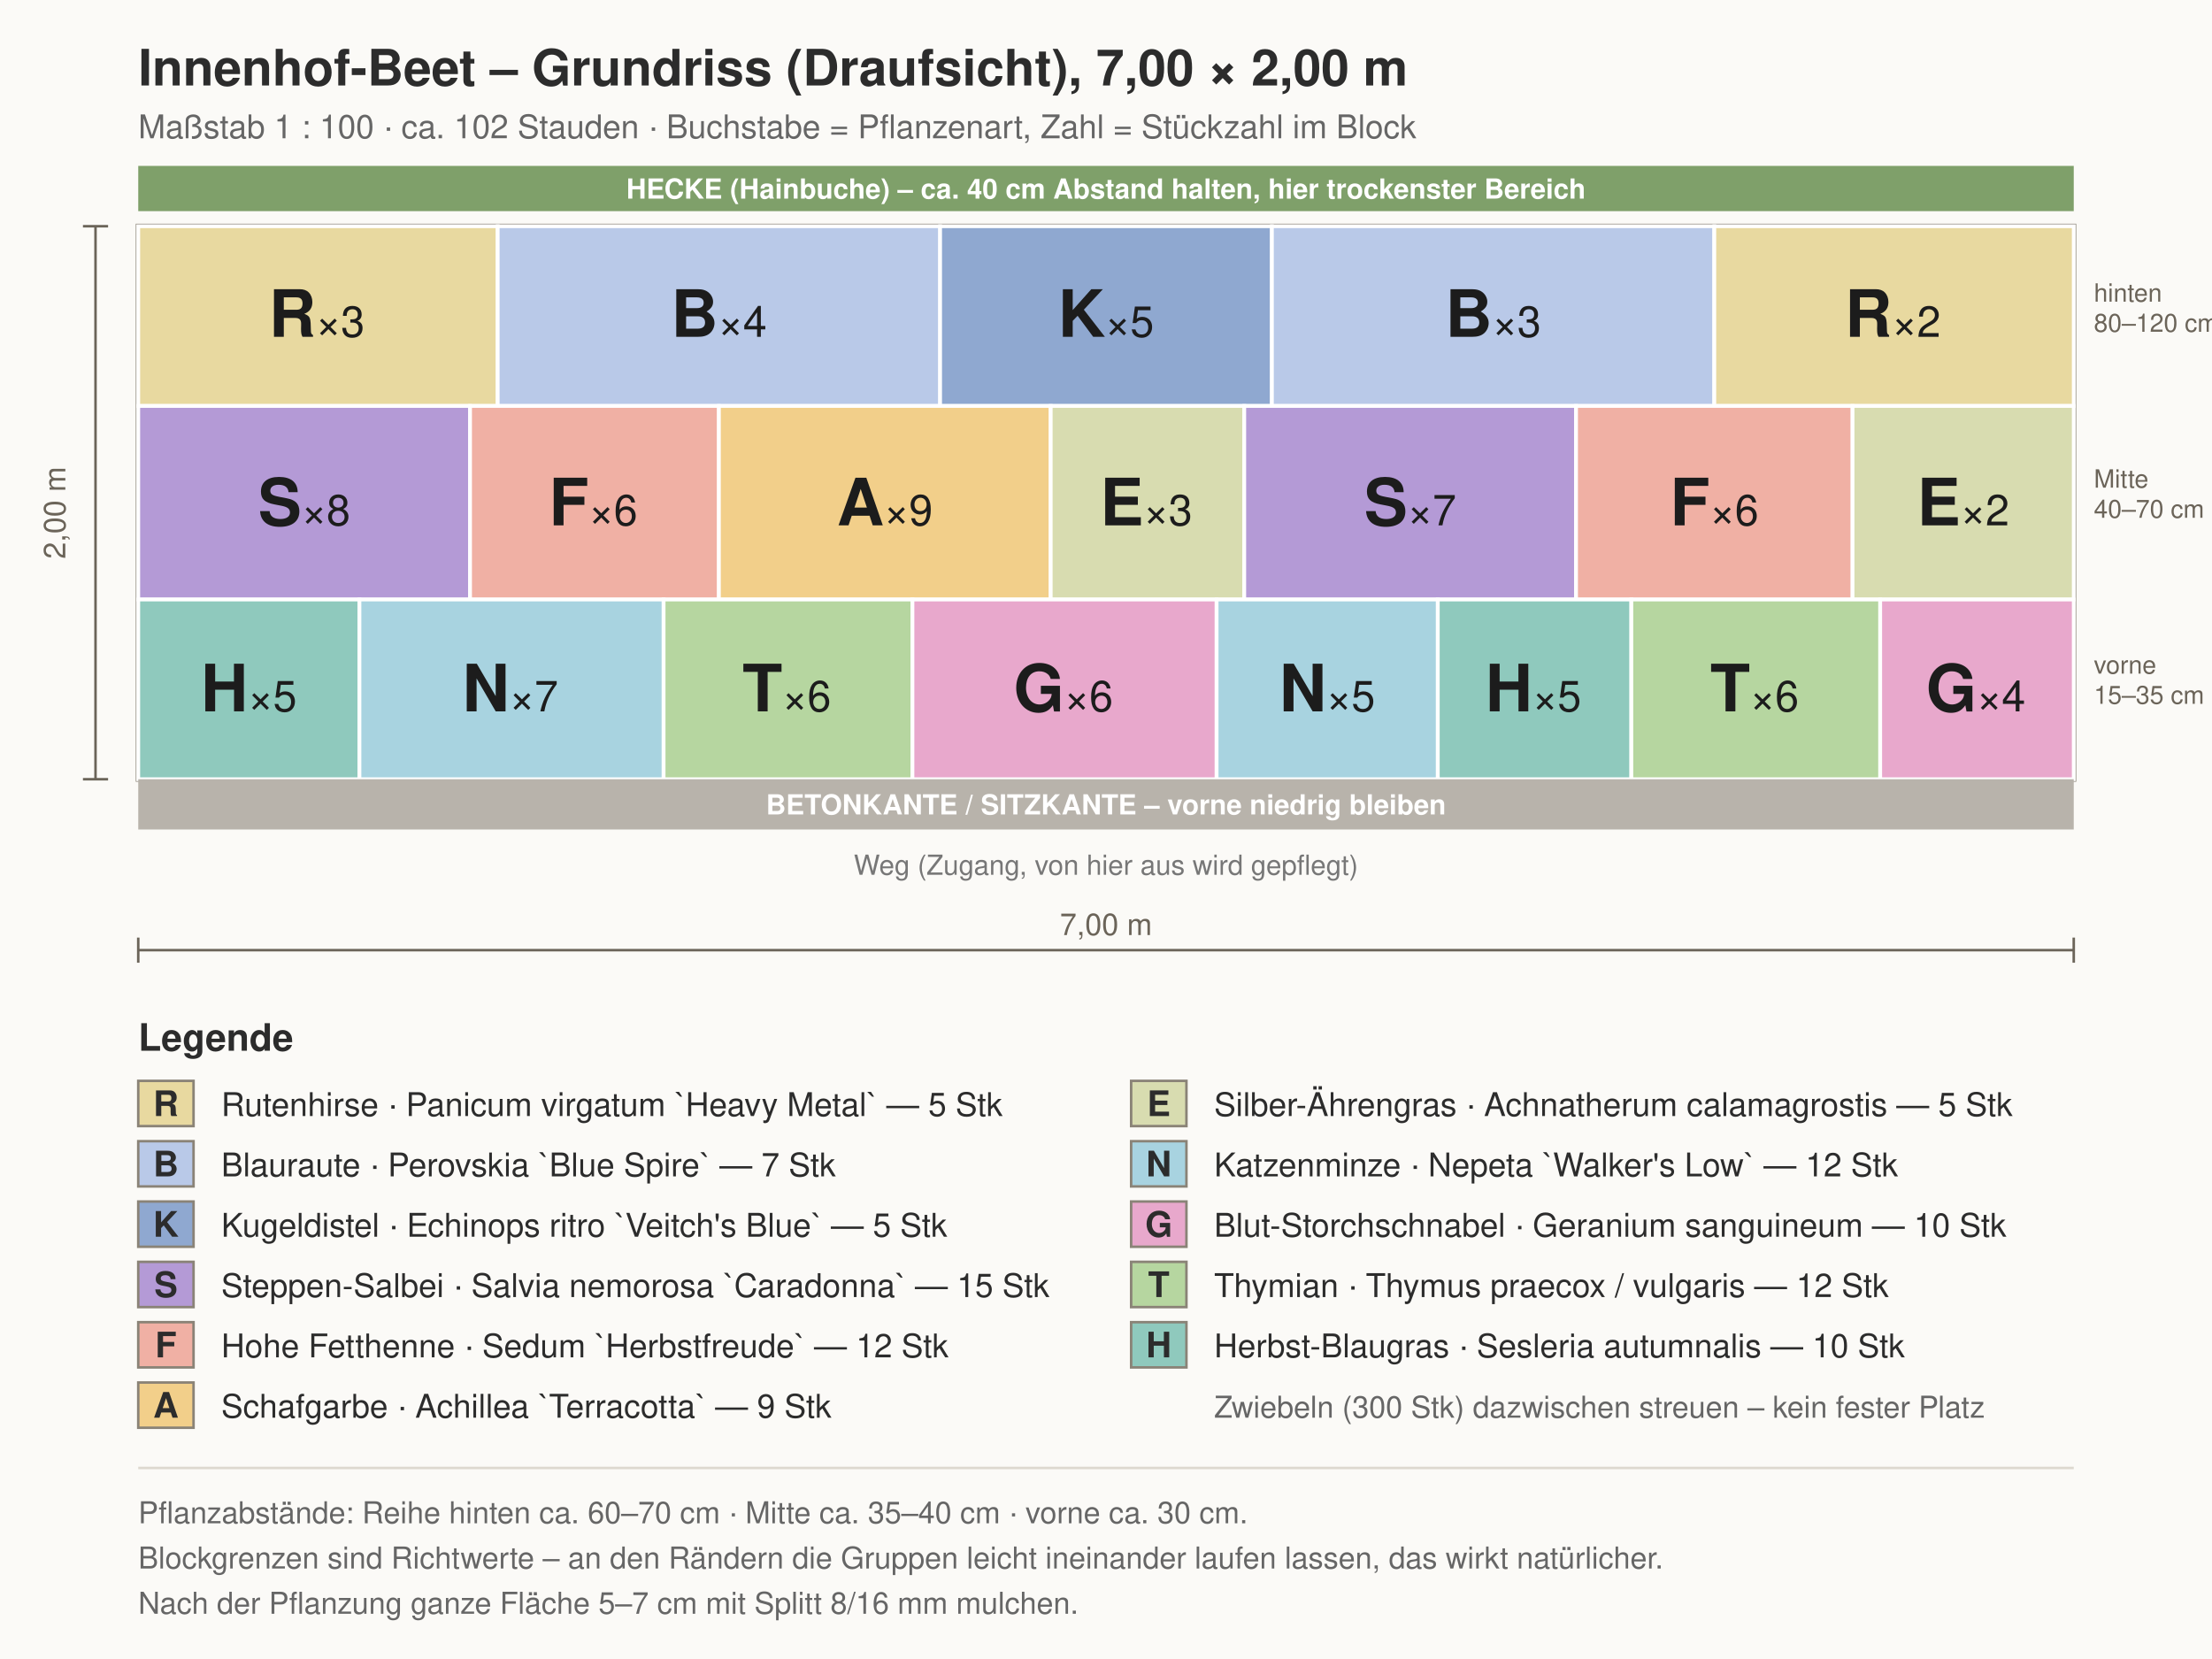
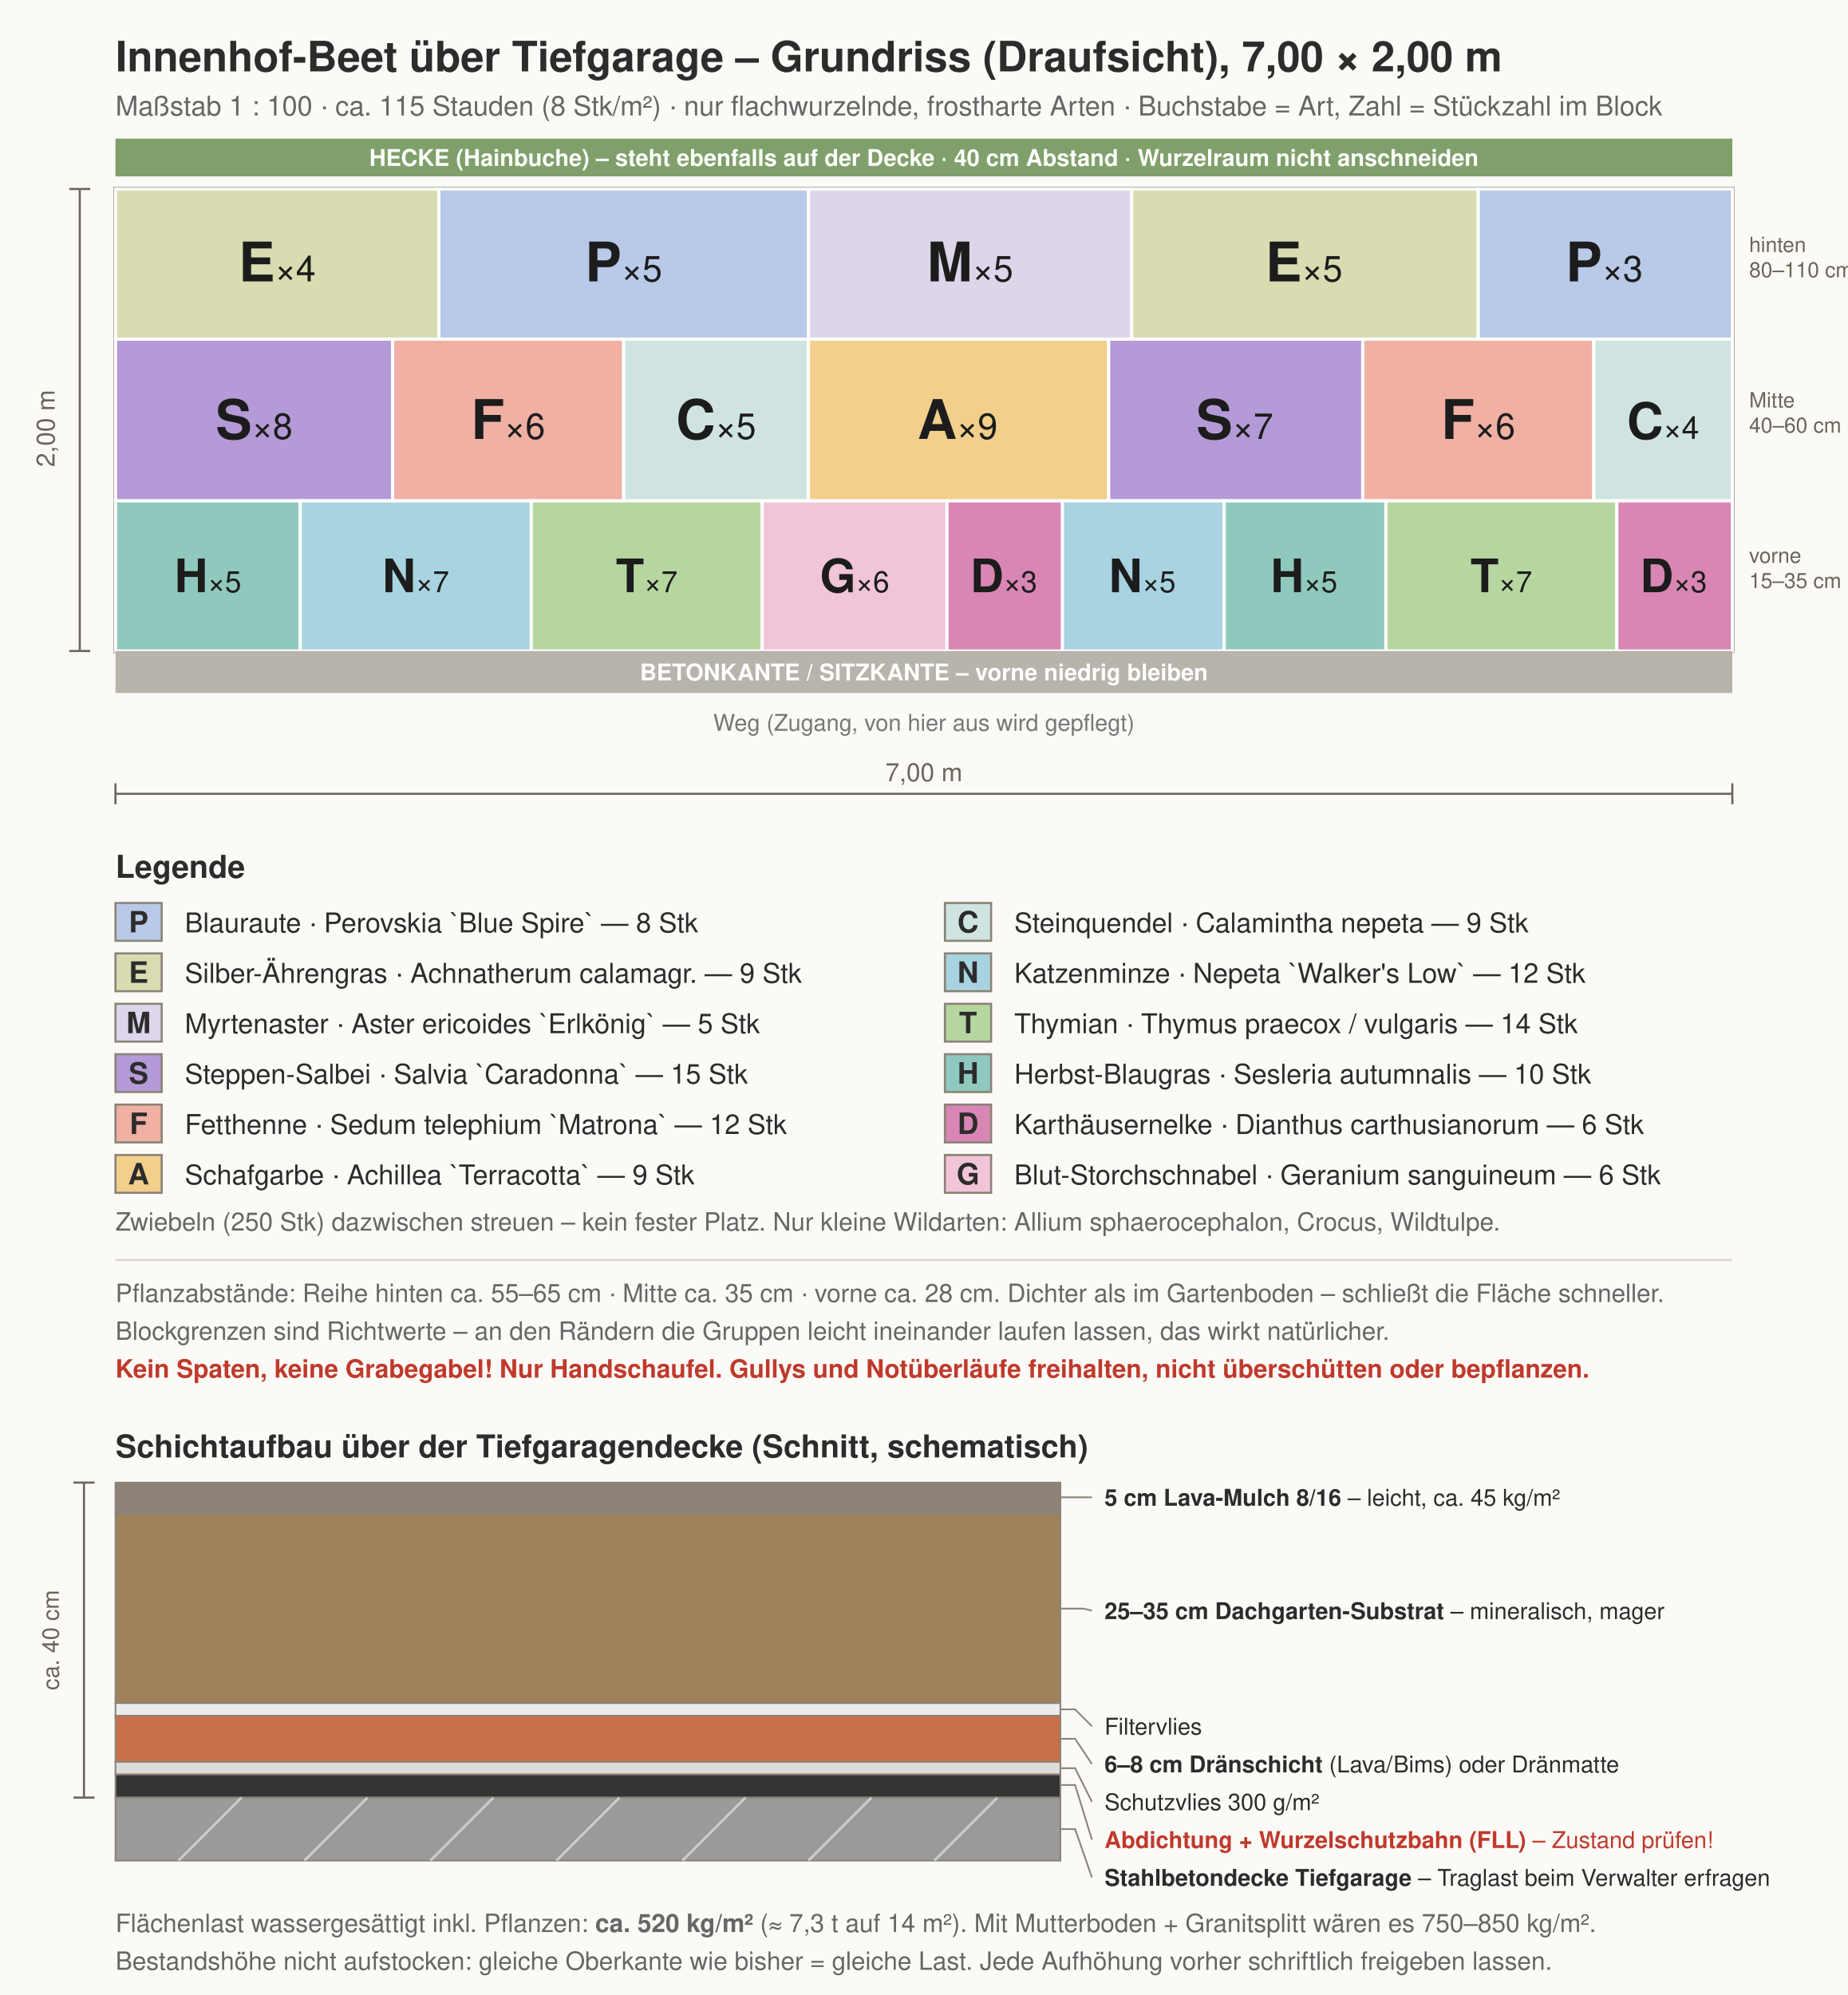
- <svg xmlns="http://www.w3.org/2000/svg" viewBox="0 0 880 660" width="880" height="660" font-family="Helvetica, Arial, sans-serif">
-   <rect x="0" y="0" width="880" height="660" fill="#fbfaf7" />
-   <text x="55" y="34" font-size="20" font-weight="bold" fill="#2c2c2c">Innenhof-Beet – Grundriss (Draufsicht), 7,00 × 2,00 m</text>
-   <text x="55" y="55" font-size="13" fill="#666">Maßstab 1 : 100 · ca. 102 Stauden · Buchstabe = Pflanzenart, Zahl = Stückzahl im Block</text>
+ <svg xmlns="http://www.w3.org/2000/svg" viewBox="0 0 880 950" width="880" height="950" font-family="Helvetica, Arial, sans-serif">
+   <rect x="0" y="0" width="880" height="950" fill="#fbfaf7" />
+   <text x="55" y="34" font-size="20" font-weight="bold" fill="#2c2c2c">Innenhof-Beet über Tiefgarage – Grundriss (Draufsicht), 7,00 × 2,00 m</text>
+   <text x="55" y="55" font-size="13" fill="#666">Maßstab 1 : 100 · ca. 115 Stauden (8 Stk/m²) · nur flachwurzelnde, frostharte Arten · Buchstabe = Art, Zahl = Stückzahl im Block</text>
  <rect x="55" y="66" width="770" height="18" fill="#7fa06a" />
-   <text x="440" y="79" font-size="11" fill="#ffffff" text-anchor="middle" font-weight="bold">HECKE (Hainbuche) – ca. 40 cm Abstand halten, hier trockenster Bereich</text>
+   <text x="440" y="79" font-size="11" fill="#ffffff" text-anchor="middle" font-weight="bold">HECKE (Hainbuche) – steht ebenfalls auf der Decke · 40 cm Abstand · Wurzelraum nicht anschneiden</text>
  <rect x="55" y="90" width="770" height="220" fill="#efe9dd" stroke="#8a8377" stroke-width="2" />
  <g stroke="#ffffff" stroke-width="1.5">
-     <rect x="55" y="90" width="143" height="71.5" fill="#e8d9a0" />
-     <rect x="198" y="90" width="176" height="71.5" fill="#b9c9e8" />
-     <rect x="374" y="90" width="132" height="71.5" fill="#8fa8d0" />
-     <rect x="506" y="90" width="176" height="71.5" fill="#b9c9e8" />
-     <rect x="682" y="90" width="143" height="71.5" fill="#e8d9a0" />
+     <rect x="55" y="90" width="154" height="71.5" fill="#d8dcb0" />
+     <rect x="209" y="90" width="176" height="71.5" fill="#b9c9e8" />
+     <rect x="385" y="90" width="154" height="71.5" fill="#ddd6ea" />
+     <rect x="539" y="90" width="165" height="71.5" fill="#d8dcb0" />
+     <rect x="704" y="90" width="121" height="71.5" fill="#b9c9e8" />
  </g>
  <g fill="#1c1c1c" text-anchor="middle">
-     <text x="126" y="134" font-size="26" font-weight="bold">R<tspan font-size="17" font-weight="normal"> ×3</tspan>
+     <text x="132" y="134" font-size="26" font-weight="bold">E<tspan font-size="17" font-weight="normal"> ×4</tspan>
    </text>
-     <text x="286" y="134" font-size="26" font-weight="bold">B<tspan font-size="17" font-weight="normal"> ×4</tspan>
+     <text x="297" y="134" font-size="26" font-weight="bold">P<tspan font-size="17" font-weight="normal"> ×5</tspan>
    </text>
-     <text x="440" y="134" font-size="26" font-weight="bold">K<tspan font-size="17" font-weight="normal"> ×5</tspan>
+     <text x="462" y="134" font-size="26" font-weight="bold">M<tspan font-size="17" font-weight="normal"> ×5</tspan>
    </text>
-     <text x="594" y="134" font-size="26" font-weight="bold">B<tspan font-size="17" font-weight="normal"> ×3</tspan>
+     <text x="621" y="134" font-size="26" font-weight="bold">E<tspan font-size="17" font-weight="normal"> ×5</tspan>
    </text>
-     <text x="753" y="134" font-size="26" font-weight="bold">R<tspan font-size="17" font-weight="normal"> ×2</tspan>
+     <text x="764" y="134" font-size="26" font-weight="bold">P<tspan font-size="17" font-weight="normal"> ×3</tspan>
    </text>
  </g>
  <g stroke="#ffffff" stroke-width="1.5">
    <rect x="55" y="161.5" width="132" height="77" fill="#b49ad6" />
-     <rect x="187" y="161.5" width="99" height="77" fill="#f0b0a4" />
-     <rect x="286" y="161.5" width="132" height="77" fill="#f2cf8a" />
-     <rect x="418" y="161.5" width="77" height="77" fill="#d8dcb0" />
-     <rect x="495" y="161.5" width="132" height="77" fill="#b49ad6" />
-     <rect x="627" y="161.5" width="110" height="77" fill="#f0b0a4" />
-     <rect x="737" y="161.5" width="88" height="77" fill="#d8dcb0" />
+     <rect x="187" y="161.5" width="110" height="77" fill="#f0b0a4" />
+     <rect x="297" y="161.5" width="88" height="77" fill="#cfe4e0" />
+     <rect x="385" y="161.5" width="143" height="77" fill="#f2cf8a" />
+     <rect x="528" y="161.5" width="121" height="77" fill="#b49ad6" />
+     <rect x="649" y="161.5" width="110" height="77" fill="#f0b0a4" />
+     <rect x="759" y="161.5" width="66" height="77" fill="#cfe4e0" />
  </g>
  <g fill="#1c1c1c" text-anchor="middle">
    <text x="121" y="209" font-size="26" font-weight="bold">S<tspan font-size="17" font-weight="normal"> ×8</tspan>
    </text>
-     <text x="236" y="209" font-size="26" font-weight="bold">F<tspan font-size="17" font-weight="normal"> ×6</tspan>
+     <text x="242" y="209" font-size="26" font-weight="bold">F<tspan font-size="17" font-weight="normal"> ×6</tspan>
    </text>
-     <text x="352" y="209" font-size="26" font-weight="bold">A<tspan font-size="17" font-weight="normal"> ×9</tspan>
+     <text x="341" y="209" font-size="26" font-weight="bold">C<tspan font-size="17" font-weight="normal"> ×5</tspan>
    </text>
-     <text x="456" y="209" font-size="26" font-weight="bold">E<tspan font-size="17" font-weight="normal"> ×3</tspan>
+     <text x="456" y="209" font-size="26" font-weight="bold">A<tspan font-size="17" font-weight="normal"> ×9</tspan>
    </text>
-     <text x="561" y="209" font-size="26" font-weight="bold">S<tspan font-size="17" font-weight="normal"> ×7</tspan>
+     <text x="588" y="209" font-size="26" font-weight="bold">S<tspan font-size="17" font-weight="normal"> ×7</tspan>
    </text>
-     <text x="682" y="209" font-size="26" font-weight="bold">F<tspan font-size="17" font-weight="normal"> ×6</tspan>
+     <text x="704" y="209" font-size="26" font-weight="bold">F<tspan font-size="17" font-weight="normal"> ×6</tspan>
    </text>
-     <text x="781" y="209" font-size="26" font-weight="bold">E<tspan font-size="17" font-weight="normal"> ×2</tspan>
+     <text x="792" y="209" font-size="24" font-weight="bold">C<tspan font-size="15" font-weight="normal"> ×4</tspan>
    </text>
  </g>
  <g stroke="#ffffff" stroke-width="1.5">
    <rect x="55" y="238.5" width="88" height="71.5" fill="#8fc9bd" />
-     <rect x="143" y="238.5" width="121" height="71.5" fill="#a8d3e0" />
-     <rect x="264" y="238.5" width="99" height="71.5" fill="#b6d6a0" />
-     <rect x="363" y="238.5" width="121" height="71.5" fill="#e8a8cc" />
-     <rect x="484" y="238.5" width="88" height="71.5" fill="#a8d3e0" />
-     <rect x="572" y="238.5" width="77" height="71.5" fill="#8fc9bd" />
-     <rect x="649" y="238.5" width="99" height="71.5" fill="#b6d6a0" />
-     <rect x="748" y="238.5" width="77" height="71.5" fill="#e8a8cc" />
+     <rect x="143" y="238.5" width="110" height="71.5" fill="#a8d3e0" />
+     <rect x="253" y="238.5" width="110" height="71.5" fill="#b6d6a0" />
+     <rect x="363" y="238.5" width="88" height="71.5" fill="#f2c4d8" />
+     <rect x="451" y="238.5" width="55" height="71.5" fill="#d986b4" />
+     <rect x="506" y="238.5" width="77" height="71.5" fill="#a8d3e0" />
+     <rect x="583" y="238.5" width="77" height="71.5" fill="#8fc9bd" />
+     <rect x="660" y="238.5" width="110" height="71.5" fill="#b6d6a0" />
+     <rect x="770" y="238.5" width="55" height="71.5" fill="#d986b4" />
  </g>
  <g fill="#1c1c1c" text-anchor="middle">
-     <text x="99" y="283" font-size="26" font-weight="bold">H<tspan font-size="17" font-weight="normal"> ×5</tspan>
+     <text x="99" y="282" font-size="22" font-weight="bold">H<tspan font-size="14" font-weight="normal"> ×5</tspan>
    </text>
-     <text x="203" y="283" font-size="26" font-weight="bold">N<tspan font-size="17" font-weight="normal"> ×7</tspan>
+     <text x="198" y="282" font-size="22" font-weight="bold">N<tspan font-size="14" font-weight="normal"> ×7</tspan>
    </text>
-     <text x="313" y="283" font-size="26" font-weight="bold">T<tspan font-size="17" font-weight="normal"> ×6</tspan>
+     <text x="308" y="282" font-size="22" font-weight="bold">T<tspan font-size="14" font-weight="normal"> ×7</tspan>
    </text>
-     <text x="423" y="283" font-size="26" font-weight="bold">G<tspan font-size="17" font-weight="normal"> ×6</tspan>
+     <text x="407" y="282" font-size="22" font-weight="bold">G<tspan font-size="14" font-weight="normal"> ×6</tspan>
    </text>
-     <text x="528" y="283" font-size="26" font-weight="bold">N<tspan font-size="17" font-weight="normal"> ×5</tspan>
+     <text x="478" y="282" font-size="22" font-weight="bold">D<tspan font-size="14" font-weight="normal"> ×3</tspan>
    </text>
-     <text x="610" y="283" font-size="26" font-weight="bold">H<tspan font-size="17" font-weight="normal"> ×5</tspan>
+     <text x="544" y="282" font-size="22" font-weight="bold">N<tspan font-size="14" font-weight="normal"> ×5</tspan>
    </text>
-     <text x="698" y="283" font-size="26" font-weight="bold">T<tspan font-size="17" font-weight="normal"> ×6</tspan>
+     <text x="621" y="282" font-size="22" font-weight="bold">H<tspan font-size="14" font-weight="normal"> ×5</tspan>
    </text>
-     <text x="786" y="283" font-size="26" font-weight="bold">G<tspan font-size="17" font-weight="normal"> ×4</tspan>
+     <text x="715" y="282" font-size="22" font-weight="bold">T<tspan font-size="14" font-weight="normal"> ×7</tspan>
+     </text>
+     <text x="797" y="282" font-size="22" font-weight="bold">D<tspan font-size="14" font-weight="normal"> ×3</tspan>
    </text>
  </g>
  <g font-size="10" fill="#6b6459" text-anchor="start">
    <text x="833" y="120">hinten</text>
-     <text x="833" y="132">80–120 cm</text>
+     <text x="833" y="132">80–110 cm</text>
    <text x="833" y="194">Mitte</text>
-     <text x="833" y="206">40–70 cm</text>
+     <text x="833" y="206">40–60 cm</text>
    <text x="833" y="268">vorne</text>
    <text x="833" y="280">15–35 cm</text>
  </g>
  <rect x="55" y="310" width="770" height="20" fill="#b8b3ab" />
  <text x="440" y="324" font-size="11" fill="#ffffff" text-anchor="middle" font-weight="bold">BETONKANTE / SITZKANTE – vorne niedrig bleiben</text>
  <text x="440" y="348" font-size="11" fill="#777" text-anchor="middle">Weg (Zugang, von hier aus wird gepflegt)</text>
  <g stroke="#6b6459" stroke-width="1" fill="none">
    <line x1="55" y1="378" x2="825" y2="378" />
    <line x1="55" y1="373" x2="55" y2="383" />
    <line x1="825" y1="373" x2="825" y2="383" />
    <line x1="38" y1="90" x2="38" y2="310" />
    <line x1="33" y1="90" x2="43" y2="90" />
    <line x1="33" y1="310" x2="43" y2="310" />
  </g>
  <text x="440" y="372" font-size="12" fill="#6b6459" text-anchor="middle">7,00 m</text>
  <text x="26" y="204" font-size="12" fill="#6b6459" text-anchor="middle" transform="rotate(-90 26 204)">2,00 m</text>
  <text x="55" y="418" font-size="15" font-weight="bold" fill="#2c2c2c">Legende</text>
  <g font-size="13" fill="#2c2c2c">
-     <rect x="55" y="430" width="22" height="18" fill="#e8d9a0" stroke="#8a8377" />
-     <text x="66" y="444" font-size="14" font-weight="bold" text-anchor="middle">R</text>
-     <text x="88" y="444">Rutenhirse · Panicum virgatum `Heavy Metal` — 5 Stk</text>
-     <rect x="55" y="454" width="22" height="18" fill="#b9c9e8" stroke="#8a8377" />
-     <text x="66" y="468" font-size="14" font-weight="bold" text-anchor="middle">B</text>
-     <text x="88" y="468">Blauraute · Perovskia `Blue Spire` — 7 Stk</text>
-     <rect x="55" y="478" width="22" height="18" fill="#8fa8d0" stroke="#8a8377" />
-     <text x="66" y="492" font-size="14" font-weight="bold" text-anchor="middle">K</text>
-     <text x="88" y="492">Kugeldistel · Echinops ritro `Veitch's Blue` — 5 Stk</text>
+     <rect x="55" y="430" width="22" height="18" fill="#b9c9e8" stroke="#8a8377" />
+     <text x="66" y="444" font-size="14" font-weight="bold" text-anchor="middle">P</text>
+     <text x="88" y="444">Blauraute · Perovskia `Blue Spire` — 8 Stk</text>
+     <rect x="55" y="454" width="22" height="18" fill="#d8dcb0" stroke="#8a8377" />
+     <text x="66" y="468" font-size="14" font-weight="bold" text-anchor="middle">E</text>
+     <text x="88" y="468">Silber-Ährengras · Achnatherum calamagr. — 9 Stk</text>
+     <rect x="55" y="478" width="22" height="18" fill="#ddd6ea" stroke="#8a8377" />
+     <text x="66" y="492" font-size="14" font-weight="bold" text-anchor="middle">M</text>
+     <text x="88" y="492">Myrtenaster · Aster ericoides `Erlkönig` — 5 Stk</text>
    <rect x="55" y="502" width="22" height="18" fill="#b49ad6" stroke="#8a8377" />
    <text x="66" y="516" font-size="14" font-weight="bold" text-anchor="middle">S</text>
-     <text x="88" y="516">Steppen-Salbei · Salvia nemorosa `Caradonna` — 15 Stk</text>
+     <text x="88" y="516">Steppen-Salbei · Salvia `Caradonna` — 15 Stk</text>
    <rect x="55" y="526" width="22" height="18" fill="#f0b0a4" stroke="#8a8377" />
    <text x="66" y="540" font-size="14" font-weight="bold" text-anchor="middle">F</text>
-     <text x="88" y="540">Hohe Fetthenne · Sedum `Herbstfreude` — 12 Stk</text>
+     <text x="88" y="540">Fetthenne · Sedum telephium `Matrona` — 12 Stk</text>
    <rect x="55" y="550" width="22" height="18" fill="#f2cf8a" stroke="#8a8377" />
    <text x="66" y="564" font-size="14" font-weight="bold" text-anchor="middle">A</text>
    <text x="88" y="564">Schafgarbe · Achillea `Terracotta` — 9 Stk</text>
-     <rect x="450" y="430" width="22" height="18" fill="#d8dcb0" stroke="#8a8377" />
-     <text x="461" y="444" font-size="14" font-weight="bold" text-anchor="middle">E</text>
-     <text x="483" y="444">Silber-Ährengras · Achnatherum calamagrostis — 5 Stk</text>
+     <rect x="450" y="430" width="22" height="18" fill="#cfe4e0" stroke="#8a8377" />
+     <text x="461" y="444" font-size="14" font-weight="bold" text-anchor="middle">C</text>
+     <text x="483" y="444">Steinquendel · Calamintha nepeta — 9 Stk</text>
    <rect x="450" y="454" width="22" height="18" fill="#a8d3e0" stroke="#8a8377" />
    <text x="461" y="468" font-size="14" font-weight="bold" text-anchor="middle">N</text>
    <text x="483" y="468">Katzenminze · Nepeta `Walker's Low` — 12 Stk</text>
-     <rect x="450" y="478" width="22" height="18" fill="#e8a8cc" stroke="#8a8377" />
-     <text x="461" y="492" font-size="14" font-weight="bold" text-anchor="middle">G</text>
-     <text x="483" y="492">Blut-Storchschnabel · Geranium sanguineum — 10 Stk</text>
-     <rect x="450" y="502" width="22" height="18" fill="#b6d6a0" stroke="#8a8377" />
-     <text x="461" y="516" font-size="14" font-weight="bold" text-anchor="middle">T</text>
-     <text x="483" y="516">Thymian · Thymus praecox / vulgaris — 12 Stk</text>
-     <rect x="450" y="526" width="22" height="18" fill="#8fc9bd" stroke="#8a8377" />
-     <text x="461" y="540" font-size="14" font-weight="bold" text-anchor="middle">H</text>
-     <text x="483" y="540">Herbst-Blaugras · Sesleria autumnalis — 10 Stk</text>
-     <text x="483" y="564" fill="#666" font-size="12">Zwiebeln (300 Stk) dazwischen streuen – kein fester Platz</text>
+     <rect x="450" y="478" width="22" height="18" fill="#b6d6a0" stroke="#8a8377" />
+     <text x="461" y="492" font-size="14" font-weight="bold" text-anchor="middle">T</text>
+     <text x="483" y="492">Thymian · Thymus praecox / vulgaris — 14 Stk</text>
+     <rect x="450" y="502" width="22" height="18" fill="#8fc9bd" stroke="#8a8377" />
+     <text x="461" y="516" font-size="14" font-weight="bold" text-anchor="middle">H</text>
+     <text x="483" y="516">Herbst-Blaugras · Sesleria autumnalis — 10 Stk</text>
+     <rect x="450" y="526" width="22" height="18" fill="#d986b4" stroke="#8a8377" />
+     <text x="461" y="540" font-size="14" font-weight="bold" text-anchor="middle">D</text>
+     <text x="483" y="540">Karthäusernelke · Dianthus carthusianorum — 6 Stk</text>
+     <rect x="450" y="550" width="22" height="18" fill="#f2c4d8" stroke="#8a8377" />
+     <text x="461" y="564" font-size="14" font-weight="bold" text-anchor="middle">G</text>
+     <text x="483" y="564">Blut-Storchschnabel · Geranium sanguineum — 6 Stk</text>
  </g>
-   <line x1="55" y1="584" x2="825" y2="584" stroke="#ddd8cf" stroke-width="1" />
-   <text x="55" y="606" font-size="12" fill="#666">Pflanzabstände: Reihe hinten ca. 60–70 cm · Mitte ca. 35–40 cm · vorne ca. 30 cm.</text>
-   <text x="55" y="624" font-size="12" fill="#666">Blockgrenzen sind Richtwerte – an den Rändern die Gruppen leicht ineinander laufen lassen, das wirkt natürlicher.</text>
-   <text x="55" y="642" font-size="12" fill="#666">Nach der Pflanzung ganze Fläche 5–7 cm mit Splitt 8/16 mm mulchen.</text>
+   <text x="55" y="586" font-size="12" fill="#666">Zwiebeln (250 Stk) dazwischen streuen – kein fester Platz. Nur kleine Wildarten: Allium sphaerocephalon, Crocus, Wildtulpe.</text>
+   <line x1="55" y1="600" x2="825" y2="600" stroke="#ddd8cf" stroke-width="1" />
+   <text x="55" y="620" font-size="12" fill="#666">Pflanzabstände: Reihe hinten ca. 55–65 cm · Mitte ca. 35 cm · vorne ca. 28 cm. Dichter als im Gartenboden – schließt die Fläche schneller.</text>
+   <text x="55" y="638" font-size="12" fill="#666">Blockgrenzen sind Richtwerte – an den Rändern die Gruppen leicht ineinander laufen lassen, das wirkt natürlicher.</text>
+   <text x="55" y="656" font-size="12" fill="#c0392b" font-weight="bold">Kein Spaten, keine Grabegabel! Nur Handschaufel. Gullys und Notüberläufe freihalten, nicht überschütten oder bepflanzen.</text>
+   <text x="55" y="694" font-size="15" font-weight="bold" fill="#2c2c2c">Schichtaufbau über der Tiefgaragendecke (Schnitt, schematisch)</text>
+   <g stroke="#8a8377" stroke-width="0.8">
+     <rect x="55" y="706" width="450" height="15" fill="#8d8378" />
+     <rect x="55" y="721" width="450" height="90" fill="#a1815c" />
+     <rect x="55" y="811" width="450" height="6" fill="#ececec" />
+     <rect x="55" y="817" width="450" height="22" fill="#c96f4a" />
+     <rect x="55" y="839" width="450" height="6" fill="#dcdcdc" />
+     <rect x="55" y="845" width="450" height="11" fill="#333333" />
+     <rect x="55" y="856" width="450" height="30" fill="#9a9a9a" />
+   </g>
+   <g stroke="#ffffff" stroke-width="1.2" opacity="0.5">
+     <line x1="85" y1="886" x2="115" y2="856" />
+     <line x1="145" y1="886" x2="175" y2="856" />
+     <line x1="205" y1="886" x2="235" y2="856" />
+     <line x1="265" y1="886" x2="295" y2="856" />
+     <line x1="325" y1="886" x2="355" y2="856" />
+     <line x1="385" y1="886" x2="415" y2="856" />
+     <line x1="445" y1="886" x2="475" y2="856" />
+   </g>
+   <g stroke="#8a8377" stroke-width="0.8" fill="none">
+     <polyline points="505,713 516,713 520,713" />
+     <polyline points="505,766 516,766 520,767" />
+     <polyline points="505,814 512,814 520,822" />
+     <polyline points="505,828 512,828 520,840" />
+     <polyline points="505,842 512,842 520,858" />
+     <polyline points="505,850 512,850 520,876" />
+     <polyline points="505,871 512,871 520,894" />
+   </g>
+   <g font-size="11" fill="#2c2c2c">
+     <text x="526" y="717">
+       <tspan font-weight="bold">5 cm Lava-Mulch 8/16</tspan> – leicht, ca. 45 kg/m²</text>
+     <text x="526" y="771">
+       <tspan font-weight="bold">25–35 cm Dachgarten-Substrat</tspan> – mineralisch, mager</text>
+     <text x="526" y="826">Filtervlies</text>
+     <text x="526" y="844">
+       <tspan font-weight="bold">6–8 cm Dränschicht</tspan> (Lava/Bims) oder Dränmatte</text>
+     <text x="526" y="862">Schutzvlies 300 g/m²</text>
+     <text x="526" y="880" fill="#c0392b">
+       <tspan font-weight="bold">Abdichtung + Wurzelschutzbahn (FLL)</tspan> – Zustand prüfen!</text>
+     <text x="526" y="898">
+       <tspan font-weight="bold">Stahlbetondecke Tiefgarage</tspan> – Traglast beim Verwalter erfragen</text>
+   </g>
+   <g stroke="#6b6459" stroke-width="1" fill="none">
+     <line x1="40" y1="706" x2="40" y2="856" />
+     <line x1="35" y1="706" x2="45" y2="706" />
+     <line x1="35" y1="856" x2="45" y2="856" />
+   </g>
+   <text x="28" y="781" font-size="11" fill="#6b6459" text-anchor="middle" transform="rotate(-90 28 781)">ca. 40 cm</text>
+   <text x="55" y="920" font-size="12" fill="#666">Flächenlast wassergesättigt inkl. Pflanzen: <tspan font-weight="bold">ca. 520 kg/m²</tspan> (≈ 7,3 t auf 14 m²). Mit Mutterboden + Granitsplitt wären es 750–850 kg/m².</text>
+   <text x="55" y="938" font-size="12" fill="#666">Bestandshöhe nicht aufstocken: gleiche Oberkante wie bisher = gleiche Last. Jede Aufhöhung vorher schriftlich freigeben lassen.</text>
</svg>
